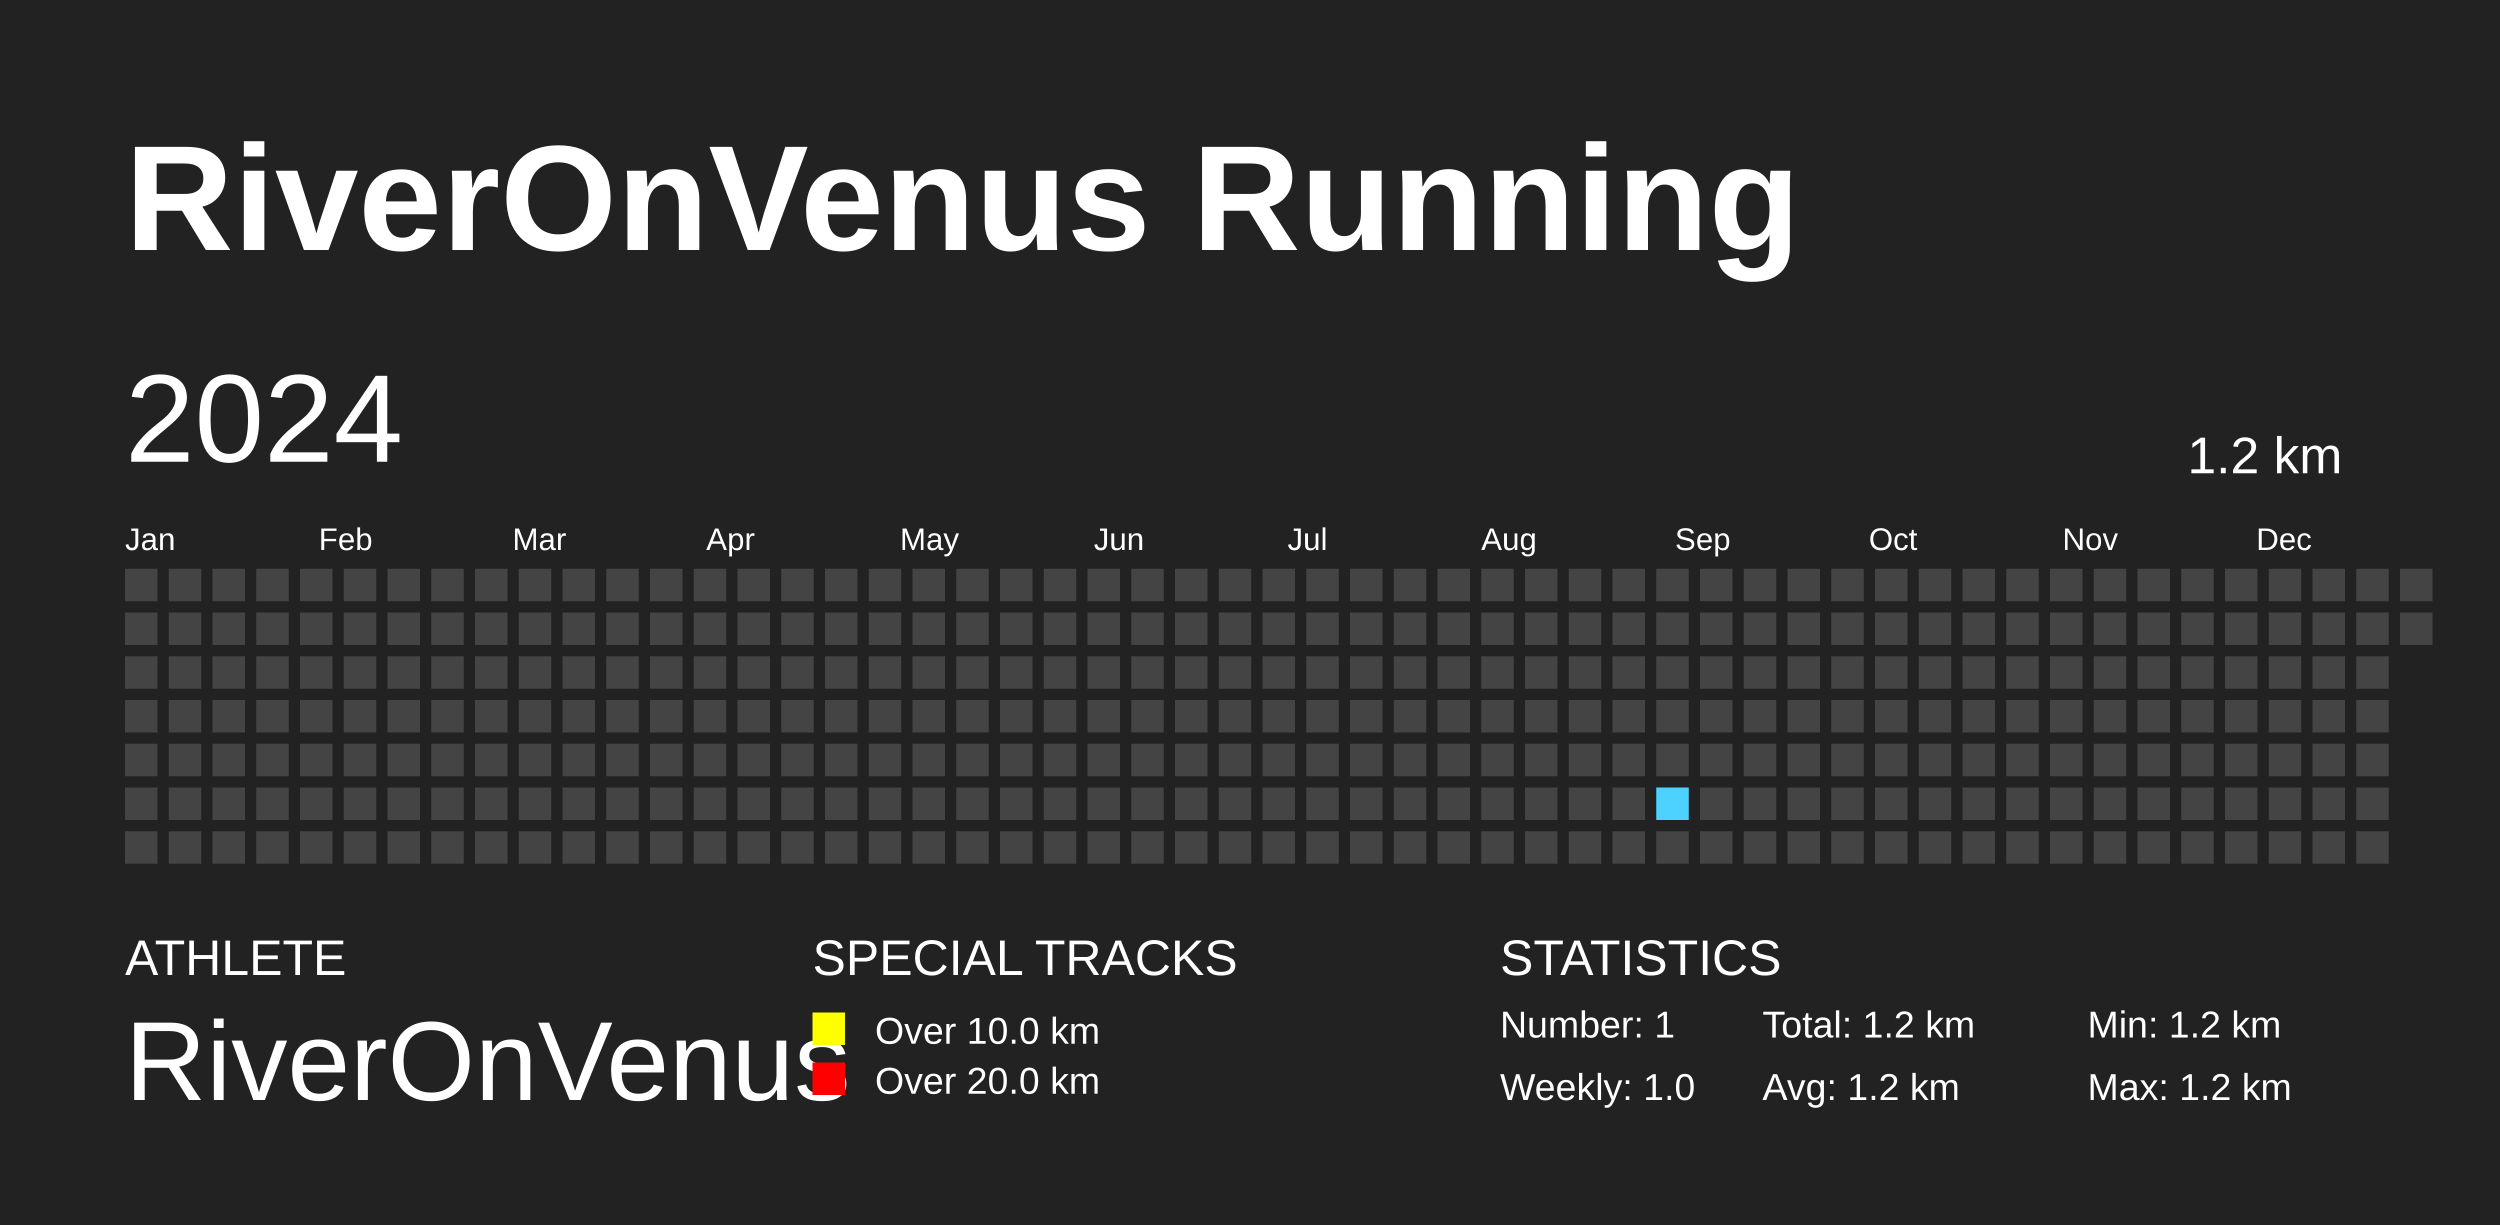
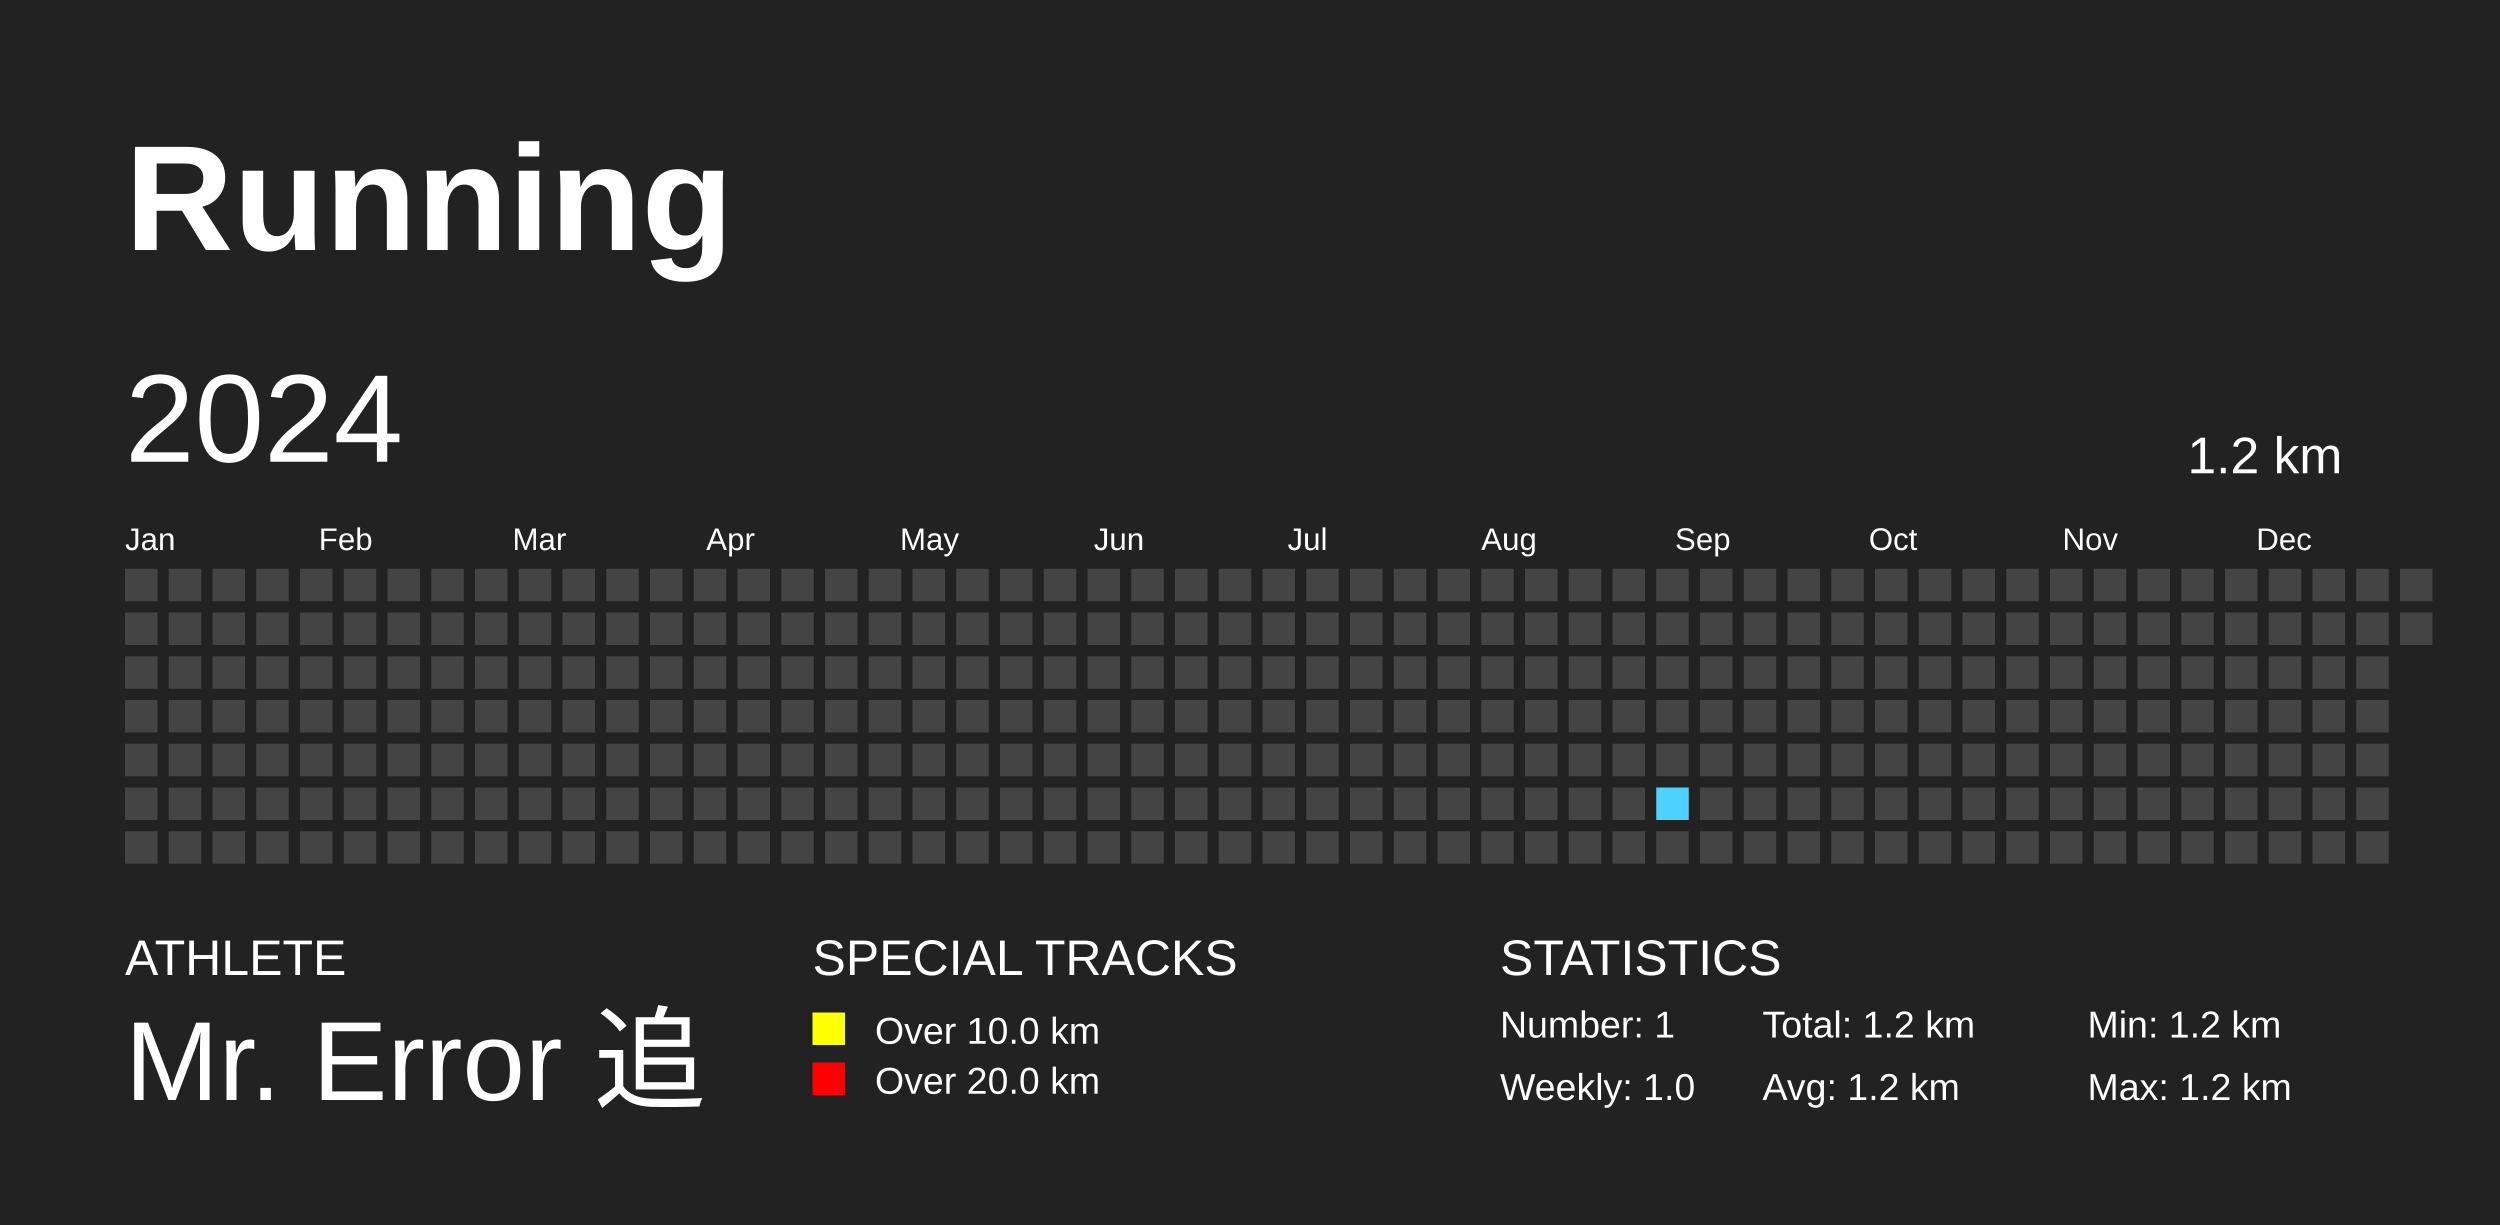
<svg xmlns="http://www.w3.org/2000/svg" baseProfile="full" height="98mm" version="1.1" viewBox="0,0,200,98" width="200mm">
  <defs />
  <rect fill="#222222" height="98" width="200" x="0" y="0" />
-   <text fill="#FFFFFF" style="font-size:12px; font-family:Arial; font-weight:bold;" x="10" y="20">RiverOnVenus Running</text>
+   <text fill="#FFFFFF" style="font-size:12px; font-family:Arial; font-weight:bold;" x="10" y="20">Running</text>
  <text fill="#FFFFFF" style="font-size:4px; font-family:Arial" x="10" y="78">ATHLETE</text>
-   <text fill="#FFFFFF" style="font-size:9px; font-family:Arial" x="10" y="88">RiverOnVenus</text>
+   <text fill="#FFFFFF" style="font-size:9px; font-family:Arial" x="10" y="88">Mr. Error 追</text>
  <text fill="#FFFFFF" style="font-size:4px; font-family:Arial" x="65" y="78">SPECIAL TRACKS</text>
  <rect fill="yellow" height="2.6" width="2.6" x="65" y="81" />
  <text fill="#FFFFFF" style="font-size:3px; font-family:Arial" x="70" y="83.5">Over 10.0 km</text>
  <rect fill="red" height="2.6" width="2.6" x="65" y="85" />
  <text fill="#FFFFFF" style="font-size:3px; font-family:Arial" x="70" y="87.5">Over 20.0 km</text>
  <text fill="#FFFFFF" style="font-size:4px; font-family:Arial" x="120" y="78">STATISTICS</text>
  <text fill="#FFFFFF" style="font-size:3px; font-family:Arial" x="120" y="83">Number: 1</text>
  <text fill="#FFFFFF" style="font-size:3px; font-family:Arial" x="120" y="88">Weekly: 1.0</text>
  <text fill="#FFFFFF" style="font-size:3px; font-family:Arial" x="141" y="83">Total: 1.2 km</text>
  <text fill="#FFFFFF" style="font-size:3px; font-family:Arial" x="141" y="88">Avg: 1.2 km</text>
  <text fill="#FFFFFF" style="font-size:3px; font-family:Arial" x="167" y="83">Min: 1.2 km</text>
  <text fill="#FFFFFF" style="font-size:3px; font-family:Arial" x="167" y="88">Max: 1.2 km</text>
  <text dominant-baseline="hanging" fill="#FFFFFF" style="font-size:10.0px; font-family:Arial;" x="10" y="30">2024</text>
  <text dominant-baseline="hanging" fill="#FFFFFF" style="font-size:4.125px; font-family:Arial;" x="175" y="35">1.2 km</text>
  <text fill="#FFFFFF" style="font-size:2.5px; font-family:Arial" x="10.0" y="44">Jan</text>
  <text fill="#FFFFFF" style="font-size:2.5px; font-family:Arial" x="25.5" y="44">Feb</text>
  <text fill="#FFFFFF" style="font-size:2.5px; font-family:Arial" x="41.0" y="44">Mar</text>
  <text fill="#FFFFFF" style="font-size:2.5px; font-family:Arial" x="56.5" y="44">Apr</text>
  <text fill="#FFFFFF" style="font-size:2.5px; font-family:Arial" x="72.0" y="44">May</text>
  <text fill="#FFFFFF" style="font-size:2.5px; font-family:Arial" x="87.5" y="44">Jun</text>
  <text fill="#FFFFFF" style="font-size:2.5px; font-family:Arial" x="103.0" y="44">Jul</text>
  <text fill="#FFFFFF" style="font-size:2.5px; font-family:Arial" x="118.5" y="44">Aug</text>
  <text fill="#FFFFFF" style="font-size:2.5px; font-family:Arial" x="134.0" y="44">Sep</text>
  <text fill="#FFFFFF" style="font-size:2.5px; font-family:Arial" x="149.5" y="44">Oct</text>
  <text fill="#FFFFFF" style="font-size:2.5px; font-family:Arial" x="165.0" y="44">Nov</text>
  <text fill="#FFFFFF" style="font-size:2.5px; font-family:Arial" x="180.5" y="44">Dec</text>
  <rect fill="#444444" height="2.6" width="2.6" x="10.0" y="45.5" />
  <rect fill="#444444" height="2.6" width="2.6" x="10.0" y="49.0" />
  <rect fill="#444444" height="2.6" width="2.6" x="10.0" y="52.5" />
  <rect fill="#444444" height="2.6" width="2.6" x="10.0" y="56.0" />
  <rect fill="#444444" height="2.6" width="2.6" x="10.0" y="59.5" />
  <rect fill="#444444" height="2.6" width="2.6" x="10.0" y="63.0" />
  <rect fill="#444444" height="2.6" width="2.6" x="10.0" y="66.5" />
  <rect fill="#444444" height="2.6" width="2.6" x="13.5" y="45.5" />
  <rect fill="#444444" height="2.6" width="2.6" x="13.5" y="49.0" />
  <rect fill="#444444" height="2.6" width="2.6" x="13.5" y="52.5" />
  <rect fill="#444444" height="2.6" width="2.6" x="13.5" y="56.0" />
  <rect fill="#444444" height="2.6" width="2.6" x="13.5" y="59.5" />
  <rect fill="#444444" height="2.6" width="2.6" x="13.5" y="63.0" />
  <rect fill="#444444" height="2.6" width="2.6" x="13.5" y="66.5" />
  <rect fill="#444444" height="2.6" width="2.6" x="17.0" y="45.5" />
  <rect fill="#444444" height="2.6" width="2.6" x="17.0" y="49.0" />
  <rect fill="#444444" height="2.6" width="2.6" x="17.0" y="52.5" />
  <rect fill="#444444" height="2.6" width="2.6" x="17.0" y="56.0" />
  <rect fill="#444444" height="2.6" width="2.6" x="17.0" y="59.5" />
  <rect fill="#444444" height="2.6" width="2.6" x="17.0" y="63.0" />
  <rect fill="#444444" height="2.6" width="2.6" x="17.0" y="66.5" />
  <rect fill="#444444" height="2.6" width="2.6" x="20.5" y="45.5" />
  <rect fill="#444444" height="2.6" width="2.6" x="20.5" y="49.0" />
  <rect fill="#444444" height="2.6" width="2.6" x="20.5" y="52.5" />
  <rect fill="#444444" height="2.6" width="2.6" x="20.5" y="56.0" />
  <rect fill="#444444" height="2.6" width="2.6" x="20.5" y="59.5" />
  <rect fill="#444444" height="2.6" width="2.6" x="20.5" y="63.0" />
  <rect fill="#444444" height="2.6" width="2.6" x="20.5" y="66.5" />
  <rect fill="#444444" height="2.6" width="2.6" x="24.0" y="45.5" />
  <rect fill="#444444" height="2.6" width="2.6" x="24.0" y="49.0" />
  <rect fill="#444444" height="2.6" width="2.6" x="24.0" y="52.5" />
  <rect fill="#444444" height="2.6" width="2.6" x="24.0" y="56.0" />
  <rect fill="#444444" height="2.6" width="2.6" x="24.0" y="59.5" />
  <rect fill="#444444" height="2.6" width="2.6" x="24.0" y="63.0" />
  <rect fill="#444444" height="2.6" width="2.6" x="24.0" y="66.5" />
  <rect fill="#444444" height="2.6" width="2.6" x="27.5" y="45.5" />
  <rect fill="#444444" height="2.6" width="2.6" x="27.5" y="49.0" />
  <rect fill="#444444" height="2.6" width="2.6" x="27.5" y="52.5" />
  <rect fill="#444444" height="2.6" width="2.6" x="27.5" y="56.0" />
  <rect fill="#444444" height="2.6" width="2.6" x="27.5" y="59.5" />
  <rect fill="#444444" height="2.6" width="2.6" x="27.5" y="63.0" />
  <rect fill="#444444" height="2.6" width="2.6" x="27.5" y="66.5" />
  <rect fill="#444444" height="2.6" width="2.6" x="31.0" y="45.5" />
  <rect fill="#444444" height="2.6" width="2.6" x="31.0" y="49.0" />
  <rect fill="#444444" height="2.6" width="2.6" x="31.0" y="52.5" />
  <rect fill="#444444" height="2.6" width="2.6" x="31.0" y="56.0" />
  <rect fill="#444444" height="2.6" width="2.6" x="31.0" y="59.5" />
  <rect fill="#444444" height="2.6" width="2.6" x="31.0" y="63.0" />
  <rect fill="#444444" height="2.6" width="2.6" x="31.0" y="66.5" />
  <rect fill="#444444" height="2.6" width="2.6" x="34.5" y="45.5" />
  <rect fill="#444444" height="2.6" width="2.6" x="34.5" y="49.0" />
  <rect fill="#444444" height="2.6" width="2.6" x="34.5" y="52.5" />
  <rect fill="#444444" height="2.6" width="2.6" x="34.5" y="56.0" />
  <rect fill="#444444" height="2.6" width="2.6" x="34.5" y="59.5" />
  <rect fill="#444444" height="2.6" width="2.6" x="34.5" y="63.0" />
  <rect fill="#444444" height="2.6" width="2.6" x="34.5" y="66.5" />
  <rect fill="#444444" height="2.6" width="2.6" x="38.0" y="45.5" />
  <rect fill="#444444" height="2.6" width="2.6" x="38.0" y="49.0" />
  <rect fill="#444444" height="2.6" width="2.6" x="38.0" y="52.5" />
  <rect fill="#444444" height="2.6" width="2.6" x="38.0" y="56.0" />
  <rect fill="#444444" height="2.6" width="2.6" x="38.0" y="59.5" />
  <rect fill="#444444" height="2.6" width="2.6" x="38.0" y="63.0" />
  <rect fill="#444444" height="2.6" width="2.6" x="38.0" y="66.5" />
  <rect fill="#444444" height="2.6" width="2.6" x="41.5" y="45.5" />
  <rect fill="#444444" height="2.6" width="2.6" x="41.5" y="49.0" />
  <rect fill="#444444" height="2.6" width="2.6" x="41.5" y="52.5" />
  <rect fill="#444444" height="2.6" width="2.6" x="41.5" y="56.0" />
  <rect fill="#444444" height="2.6" width="2.6" x="41.5" y="59.5" />
  <rect fill="#444444" height="2.6" width="2.6" x="41.5" y="63.0" />
  <rect fill="#444444" height="2.6" width="2.6" x="41.5" y="66.5" />
  <rect fill="#444444" height="2.6" width="2.6" x="45.0" y="45.5" />
  <rect fill="#444444" height="2.6" width="2.6" x="45.0" y="49.0" />
  <rect fill="#444444" height="2.6" width="2.6" x="45.0" y="52.5" />
  <rect fill="#444444" height="2.6" width="2.6" x="45.0" y="56.0" />
  <rect fill="#444444" height="2.6" width="2.6" x="45.0" y="59.5" />
  <rect fill="#444444" height="2.6" width="2.6" x="45.0" y="63.0" />
  <rect fill="#444444" height="2.6" width="2.6" x="45.0" y="66.5" />
  <rect fill="#444444" height="2.6" width="2.6" x="48.5" y="45.5" />
  <rect fill="#444444" height="2.6" width="2.6" x="48.5" y="49.0" />
  <rect fill="#444444" height="2.6" width="2.6" x="48.5" y="52.5" />
  <rect fill="#444444" height="2.6" width="2.6" x="48.5" y="56.0" />
  <rect fill="#444444" height="2.6" width="2.6" x="48.5" y="59.5" />
  <rect fill="#444444" height="2.6" width="2.6" x="48.5" y="63.0" />
  <rect fill="#444444" height="2.6" width="2.6" x="48.5" y="66.5" />
  <rect fill="#444444" height="2.6" width="2.6" x="52.0" y="45.5" />
  <rect fill="#444444" height="2.6" width="2.6" x="52.0" y="49.0" />
  <rect fill="#444444" height="2.6" width="2.6" x="52.0" y="52.5" />
  <rect fill="#444444" height="2.6" width="2.6" x="52.0" y="56.0" />
  <rect fill="#444444" height="2.6" width="2.6" x="52.0" y="59.5" />
  <rect fill="#444444" height="2.6" width="2.6" x="52.0" y="63.0" />
  <rect fill="#444444" height="2.6" width="2.6" x="52.0" y="66.5" />
  <rect fill="#444444" height="2.6" width="2.6" x="55.5" y="45.5" />
  <rect fill="#444444" height="2.6" width="2.6" x="55.5" y="49.0" />
  <rect fill="#444444" height="2.6" width="2.6" x="55.5" y="52.5" />
  <rect fill="#444444" height="2.6" width="2.6" x="55.5" y="56.0" />
  <rect fill="#444444" height="2.6" width="2.6" x="55.5" y="59.5" />
  <rect fill="#444444" height="2.6" width="2.6" x="55.5" y="63.0" />
  <rect fill="#444444" height="2.6" width="2.6" x="55.5" y="66.5" />
  <rect fill="#444444" height="2.6" width="2.6" x="59.0" y="45.5" />
  <rect fill="#444444" height="2.6" width="2.6" x="59.0" y="49.0" />
  <rect fill="#444444" height="2.6" width="2.6" x="59.0" y="52.5" />
  <rect fill="#444444" height="2.6" width="2.6" x="59.0" y="56.0" />
  <rect fill="#444444" height="2.6" width="2.6" x="59.0" y="59.5" />
  <rect fill="#444444" height="2.6" width="2.6" x="59.0" y="63.0" />
  <rect fill="#444444" height="2.6" width="2.6" x="59.0" y="66.5" />
  <rect fill="#444444" height="2.6" width="2.6" x="62.5" y="45.5" />
  <rect fill="#444444" height="2.6" width="2.6" x="62.5" y="49.0" />
  <rect fill="#444444" height="2.6" width="2.6" x="62.5" y="52.5" />
  <rect fill="#444444" height="2.6" width="2.6" x="62.5" y="56.0" />
  <rect fill="#444444" height="2.6" width="2.6" x="62.5" y="59.5" />
  <rect fill="#444444" height="2.6" width="2.6" x="62.5" y="63.0" />
  <rect fill="#444444" height="2.6" width="2.6" x="62.5" y="66.5" />
  <rect fill="#444444" height="2.6" width="2.6" x="66.0" y="45.5" />
  <rect fill="#444444" height="2.6" width="2.6" x="66.0" y="49.0" />
  <rect fill="#444444" height="2.6" width="2.6" x="66.0" y="52.5" />
  <rect fill="#444444" height="2.6" width="2.6" x="66.0" y="56.0" />
  <rect fill="#444444" height="2.6" width="2.6" x="66.0" y="59.5" />
  <rect fill="#444444" height="2.6" width="2.6" x="66.0" y="63.0" />
  <rect fill="#444444" height="2.6" width="2.6" x="66.0" y="66.5" />
  <rect fill="#444444" height="2.6" width="2.6" x="69.5" y="45.5" />
  <rect fill="#444444" height="2.6" width="2.6" x="69.5" y="49.0" />
  <rect fill="#444444" height="2.6" width="2.6" x="69.5" y="52.5" />
  <rect fill="#444444" height="2.6" width="2.6" x="69.5" y="56.0" />
  <rect fill="#444444" height="2.6" width="2.6" x="69.5" y="59.5" />
  <rect fill="#444444" height="2.6" width="2.6" x="69.5" y="63.0" />
  <rect fill="#444444" height="2.6" width="2.6" x="69.5" y="66.5" />
  <rect fill="#444444" height="2.6" width="2.6" x="73.0" y="45.5" />
  <rect fill="#444444" height="2.6" width="2.6" x="73.0" y="49.0" />
  <rect fill="#444444" height="2.6" width="2.6" x="73.0" y="52.5" />
  <rect fill="#444444" height="2.6" width="2.6" x="73.0" y="56.0" />
  <rect fill="#444444" height="2.6" width="2.6" x="73.0" y="59.5" />
  <rect fill="#444444" height="2.6" width="2.6" x="73.0" y="63.0" />
  <rect fill="#444444" height="2.6" width="2.6" x="73.0" y="66.5" />
  <rect fill="#444444" height="2.6" width="2.6" x="76.5" y="45.5" />
  <rect fill="#444444" height="2.6" width="2.6" x="76.5" y="49.0" />
  <rect fill="#444444" height="2.6" width="2.6" x="76.5" y="52.5" />
  <rect fill="#444444" height="2.6" width="2.6" x="76.5" y="56.0" />
  <rect fill="#444444" height="2.6" width="2.6" x="76.5" y="59.5" />
  <rect fill="#444444" height="2.6" width="2.6" x="76.5" y="63.0" />
  <rect fill="#444444" height="2.6" width="2.6" x="76.5" y="66.5" />
  <rect fill="#444444" height="2.6" width="2.6" x="80.0" y="45.5" />
  <rect fill="#444444" height="2.6" width="2.6" x="80.0" y="49.0" />
  <rect fill="#444444" height="2.6" width="2.6" x="80.0" y="52.5" />
  <rect fill="#444444" height="2.6" width="2.6" x="80.0" y="56.0" />
  <rect fill="#444444" height="2.6" width="2.6" x="80.0" y="59.5" />
  <rect fill="#444444" height="2.6" width="2.6" x="80.0" y="63.0" />
  <rect fill="#444444" height="2.6" width="2.6" x="80.0" y="66.5" />
  <rect fill="#444444" height="2.6" width="2.6" x="83.5" y="45.5" />
  <rect fill="#444444" height="2.6" width="2.6" x="83.5" y="49.0" />
  <rect fill="#444444" height="2.6" width="2.6" x="83.5" y="52.5" />
  <rect fill="#444444" height="2.6" width="2.6" x="83.5" y="56.0" />
  <rect fill="#444444" height="2.6" width="2.6" x="83.5" y="59.5" />
  <rect fill="#444444" height="2.6" width="2.6" x="83.5" y="63.0" />
  <rect fill="#444444" height="2.6" width="2.6" x="83.5" y="66.5" />
  <rect fill="#444444" height="2.6" width="2.6" x="87.0" y="45.5" />
  <rect fill="#444444" height="2.6" width="2.6" x="87.0" y="49.0" />
  <rect fill="#444444" height="2.6" width="2.6" x="87.0" y="52.5" />
  <rect fill="#444444" height="2.6" width="2.6" x="87.0" y="56.0" />
  <rect fill="#444444" height="2.6" width="2.6" x="87.0" y="59.5" />
  <rect fill="#444444" height="2.6" width="2.6" x="87.0" y="63.0" />
  <rect fill="#444444" height="2.6" width="2.6" x="87.0" y="66.5" />
  <rect fill="#444444" height="2.6" width="2.6" x="90.5" y="45.5" />
  <rect fill="#444444" height="2.6" width="2.6" x="90.5" y="49.0" />
  <rect fill="#444444" height="2.6" width="2.6" x="90.5" y="52.5" />
  <rect fill="#444444" height="2.6" width="2.6" x="90.5" y="56.0" />
  <rect fill="#444444" height="2.6" width="2.6" x="90.5" y="59.5" />
  <rect fill="#444444" height="2.6" width="2.6" x="90.5" y="63.0" />
  <rect fill="#444444" height="2.6" width="2.6" x="90.5" y="66.5" />
  <rect fill="#444444" height="2.6" width="2.6" x="94.0" y="45.5" />
  <rect fill="#444444" height="2.6" width="2.6" x="94.0" y="49.0" />
  <rect fill="#444444" height="2.6" width="2.6" x="94.0" y="52.5" />
  <rect fill="#444444" height="2.6" width="2.6" x="94.0" y="56.0" />
  <rect fill="#444444" height="2.6" width="2.6" x="94.0" y="59.5" />
  <rect fill="#444444" height="2.6" width="2.6" x="94.0" y="63.0" />
  <rect fill="#444444" height="2.6" width="2.6" x="94.0" y="66.5" />
  <rect fill="#444444" height="2.6" width="2.6" x="97.5" y="45.5" />
  <rect fill="#444444" height="2.6" width="2.6" x="97.5" y="49.0" />
  <rect fill="#444444" height="2.6" width="2.6" x="97.5" y="52.5" />
  <rect fill="#444444" height="2.6" width="2.6" x="97.5" y="56.0" />
  <rect fill="#444444" height="2.6" width="2.6" x="97.5" y="59.5" />
  <rect fill="#444444" height="2.6" width="2.6" x="97.5" y="63.0" />
  <rect fill="#444444" height="2.6" width="2.6" x="97.5" y="66.5" />
  <rect fill="#444444" height="2.6" width="2.6" x="101.0" y="45.5" />
  <rect fill="#444444" height="2.6" width="2.6" x="101.0" y="49.0" />
  <rect fill="#444444" height="2.6" width="2.6" x="101.0" y="52.5" />
  <rect fill="#444444" height="2.6" width="2.6" x="101.0" y="56.0" />
  <rect fill="#444444" height="2.6" width="2.6" x="101.0" y="59.5" />
  <rect fill="#444444" height="2.6" width="2.6" x="101.0" y="63.0" />
  <rect fill="#444444" height="2.6" width="2.6" x="101.0" y="66.5" />
  <rect fill="#444444" height="2.6" width="2.6" x="104.5" y="45.5" />
  <rect fill="#444444" height="2.6" width="2.6" x="104.5" y="49.0" />
  <rect fill="#444444" height="2.6" width="2.6" x="104.5" y="52.5" />
  <rect fill="#444444" height="2.6" width="2.6" x="104.5" y="56.0" />
  <rect fill="#444444" height="2.6" width="2.6" x="104.5" y="59.5" />
  <rect fill="#444444" height="2.6" width="2.6" x="104.5" y="63.0" />
  <rect fill="#444444" height="2.6" width="2.6" x="104.5" y="66.5" />
  <rect fill="#444444" height="2.6" width="2.6" x="108.0" y="45.5" />
  <rect fill="#444444" height="2.6" width="2.6" x="108.0" y="49.0" />
  <rect fill="#444444" height="2.6" width="2.6" x="108.0" y="52.5" />
  <rect fill="#444444" height="2.6" width="2.6" x="108.0" y="56.0" />
  <rect fill="#444444" height="2.6" width="2.6" x="108.0" y="59.5" />
  <rect fill="#444444" height="2.6" width="2.6" x="108.0" y="63.0" />
  <rect fill="#444444" height="2.6" width="2.6" x="108.0" y="66.5" />
  <rect fill="#444444" height="2.6" width="2.6" x="111.5" y="45.5" />
  <rect fill="#444444" height="2.6" width="2.6" x="111.5" y="49.0" />
  <rect fill="#444444" height="2.6" width="2.6" x="111.5" y="52.5" />
  <rect fill="#444444" height="2.6" width="2.6" x="111.5" y="56.0" />
  <rect fill="#444444" height="2.6" width="2.6" x="111.5" y="59.5" />
  <rect fill="#444444" height="2.6" width="2.6" x="111.5" y="63.0" />
  <rect fill="#444444" height="2.6" width="2.6" x="111.5" y="66.5" />
  <rect fill="#444444" height="2.6" width="2.6" x="115.0" y="45.5" />
  <rect fill="#444444" height="2.6" width="2.6" x="115.0" y="49.0" />
  <rect fill="#444444" height="2.6" width="2.6" x="115.0" y="52.5" />
  <rect fill="#444444" height="2.6" width="2.6" x="115.0" y="56.0" />
  <rect fill="#444444" height="2.6" width="2.6" x="115.0" y="59.5" />
  <rect fill="#444444" height="2.6" width="2.6" x="115.0" y="63.0" />
  <rect fill="#444444" height="2.6" width="2.6" x="115.0" y="66.5" />
  <rect fill="#444444" height="2.6" width="2.6" x="118.5" y="45.5" />
  <rect fill="#444444" height="2.6" width="2.6" x="118.5" y="49.0" />
  <rect fill="#444444" height="2.6" width="2.6" x="118.5" y="52.5" />
  <rect fill="#444444" height="2.6" width="2.6" x="118.5" y="56.0" />
  <rect fill="#444444" height="2.6" width="2.6" x="118.5" y="59.5" />
  <rect fill="#444444" height="2.6" width="2.6" x="118.5" y="63.0" />
  <rect fill="#444444" height="2.6" width="2.6" x="118.5" y="66.5" />
  <rect fill="#444444" height="2.6" width="2.6" x="122.0" y="45.5" />
  <rect fill="#444444" height="2.6" width="2.6" x="122.0" y="49.0" />
  <rect fill="#444444" height="2.6" width="2.6" x="122.0" y="52.5" />
  <rect fill="#444444" height="2.6" width="2.6" x="122.0" y="56.0" />
  <rect fill="#444444" height="2.6" width="2.6" x="122.0" y="59.5" />
  <rect fill="#444444" height="2.6" width="2.6" x="122.0" y="63.0" />
  <rect fill="#444444" height="2.6" width="2.6" x="122.0" y="66.5" />
  <rect fill="#444444" height="2.6" width="2.6" x="125.5" y="45.5" />
  <rect fill="#444444" height="2.6" width="2.6" x="125.5" y="49.0" />
  <rect fill="#444444" height="2.6" width="2.6" x="125.5" y="52.5" />
  <rect fill="#444444" height="2.6" width="2.6" x="125.5" y="56.0" />
  <rect fill="#444444" height="2.6" width="2.6" x="125.5" y="59.5" />
  <rect fill="#444444" height="2.6" width="2.6" x="125.5" y="63.0" />
  <rect fill="#444444" height="2.6" width="2.6" x="125.5" y="66.5" />
  <rect fill="#444444" height="2.6" width="2.6" x="129.0" y="45.5" />
  <rect fill="#444444" height="2.6" width="2.6" x="129.0" y="49.0" />
  <rect fill="#444444" height="2.6" width="2.6" x="129.0" y="52.5" />
  <rect fill="#444444" height="2.6" width="2.6" x="129.0" y="56.0" />
  <rect fill="#444444" height="2.6" width="2.6" x="129.0" y="59.5" />
  <rect fill="#444444" height="2.6" width="2.6" x="129.0" y="63.0" />
  <rect fill="#444444" height="2.6" width="2.6" x="129.0" y="66.5" />
  <rect fill="#444444" height="2.6" width="2.6" x="132.5" y="45.5" />
  <rect fill="#444444" height="2.6" width="2.6" x="132.5" y="49.0" />
  <rect fill="#444444" height="2.6" width="2.6" x="132.5" y="52.5" />
  <rect fill="#444444" height="2.6" width="2.6" x="132.5" y="56.0" />
  <rect fill="#444444" height="2.6" width="2.6" x="132.5" y="59.5" />
  <rect fill="#4DD2FF" height="2.6" width="2.6" x="132.5" y="63.0" />
  <rect fill="#444444" height="2.6" width="2.6" x="132.5" y="66.5" />
  <rect fill="#444444" height="2.6" width="2.6" x="136.0" y="45.5" />
  <rect fill="#444444" height="2.6" width="2.6" x="136.0" y="49.0" />
  <rect fill="#444444" height="2.6" width="2.6" x="136.0" y="52.5" />
  <rect fill="#444444" height="2.6" width="2.6" x="136.0" y="56.0" />
  <rect fill="#444444" height="2.6" width="2.6" x="136.0" y="59.5" />
  <rect fill="#444444" height="2.6" width="2.6" x="136.0" y="63.0" />
  <rect fill="#444444" height="2.6" width="2.6" x="136.0" y="66.5" />
  <rect fill="#444444" height="2.6" width="2.6" x="139.5" y="45.5" />
  <rect fill="#444444" height="2.6" width="2.6" x="139.5" y="49.0" />
  <rect fill="#444444" height="2.6" width="2.6" x="139.5" y="52.5" />
  <rect fill="#444444" height="2.6" width="2.6" x="139.5" y="56.0" />
  <rect fill="#444444" height="2.6" width="2.6" x="139.5" y="59.5" />
  <rect fill="#444444" height="2.6" width="2.6" x="139.5" y="63.0" />
  <rect fill="#444444" height="2.6" width="2.6" x="139.5" y="66.5" />
  <rect fill="#444444" height="2.6" width="2.6" x="143.0" y="45.5" />
  <rect fill="#444444" height="2.6" width="2.6" x="143.0" y="49.0" />
  <rect fill="#444444" height="2.6" width="2.6" x="143.0" y="52.5" />
  <rect fill="#444444" height="2.6" width="2.6" x="143.0" y="56.0" />
  <rect fill="#444444" height="2.6" width="2.6" x="143.0" y="59.5" />
  <rect fill="#444444" height="2.6" width="2.6" x="143.0" y="63.0" />
  <rect fill="#444444" height="2.6" width="2.6" x="143.0" y="66.5" />
  <rect fill="#444444" height="2.6" width="2.6" x="146.5" y="45.5" />
  <rect fill="#444444" height="2.6" width="2.6" x="146.5" y="49.0" />
  <rect fill="#444444" height="2.6" width="2.6" x="146.5" y="52.5" />
  <rect fill="#444444" height="2.6" width="2.6" x="146.5" y="56.0" />
  <rect fill="#444444" height="2.6" width="2.6" x="146.5" y="59.5" />
  <rect fill="#444444" height="2.6" width="2.6" x="146.5" y="63.0" />
  <rect fill="#444444" height="2.6" width="2.6" x="146.5" y="66.5" />
  <rect fill="#444444" height="2.6" width="2.6" x="150.0" y="45.5" />
  <rect fill="#444444" height="2.6" width="2.6" x="150.0" y="49.0" />
  <rect fill="#444444" height="2.6" width="2.6" x="150.0" y="52.5" />
  <rect fill="#444444" height="2.6" width="2.6" x="150.0" y="56.0" />
  <rect fill="#444444" height="2.6" width="2.6" x="150.0" y="59.5" />
  <rect fill="#444444" height="2.6" width="2.6" x="150.0" y="63.0" />
  <rect fill="#444444" height="2.6" width="2.6" x="150.0" y="66.5" />
  <rect fill="#444444" height="2.6" width="2.6" x="153.5" y="45.5" />
  <rect fill="#444444" height="2.6" width="2.6" x="153.5" y="49.0" />
  <rect fill="#444444" height="2.6" width="2.6" x="153.5" y="52.5" />
  <rect fill="#444444" height="2.6" width="2.6" x="153.5" y="56.0" />
  <rect fill="#444444" height="2.6" width="2.6" x="153.5" y="59.5" />
  <rect fill="#444444" height="2.6" width="2.6" x="153.5" y="63.0" />
  <rect fill="#444444" height="2.6" width="2.6" x="153.5" y="66.5" />
  <rect fill="#444444" height="2.6" width="2.6" x="157.0" y="45.5" />
  <rect fill="#444444" height="2.6" width="2.6" x="157.0" y="49.0" />
  <rect fill="#444444" height="2.6" width="2.6" x="157.0" y="52.5" />
  <rect fill="#444444" height="2.6" width="2.6" x="157.0" y="56.0" />
  <rect fill="#444444" height="2.6" width="2.6" x="157.0" y="59.5" />
  <rect fill="#444444" height="2.6" width="2.6" x="157.0" y="63.0" />
  <rect fill="#444444" height="2.6" width="2.6" x="157.0" y="66.5" />
  <rect fill="#444444" height="2.6" width="2.6" x="160.5" y="45.5" />
  <rect fill="#444444" height="2.6" width="2.6" x="160.5" y="49.0" />
  <rect fill="#444444" height="2.6" width="2.6" x="160.5" y="52.5" />
  <rect fill="#444444" height="2.6" width="2.6" x="160.5" y="56.0" />
  <rect fill="#444444" height="2.6" width="2.6" x="160.5" y="59.5" />
  <rect fill="#444444" height="2.6" width="2.6" x="160.5" y="63.0" />
  <rect fill="#444444" height="2.6" width="2.6" x="160.5" y="66.5" />
  <rect fill="#444444" height="2.6" width="2.6" x="164.0" y="45.5" />
  <rect fill="#444444" height="2.6" width="2.6" x="164.0" y="49.0" />
  <rect fill="#444444" height="2.6" width="2.6" x="164.0" y="52.5" />
  <rect fill="#444444" height="2.6" width="2.6" x="164.0" y="56.0" />
  <rect fill="#444444" height="2.6" width="2.6" x="164.0" y="59.5" />
  <rect fill="#444444" height="2.6" width="2.6" x="164.0" y="63.0" />
  <rect fill="#444444" height="2.6" width="2.6" x="164.0" y="66.5" />
  <rect fill="#444444" height="2.6" width="2.6" x="167.5" y="45.5" />
  <rect fill="#444444" height="2.6" width="2.6" x="167.5" y="49.0" />
  <rect fill="#444444" height="2.6" width="2.6" x="167.5" y="52.5" />
  <rect fill="#444444" height="2.6" width="2.6" x="167.5" y="56.0" />
  <rect fill="#444444" height="2.6" width="2.6" x="167.5" y="59.5" />
  <rect fill="#444444" height="2.6" width="2.6" x="167.5" y="63.0" />
  <rect fill="#444444" height="2.6" width="2.6" x="167.5" y="66.5" />
  <rect fill="#444444" height="2.6" width="2.6" x="171.0" y="45.5" />
  <rect fill="#444444" height="2.6" width="2.6" x="171.0" y="49.0" />
  <rect fill="#444444" height="2.6" width="2.6" x="171.0" y="52.5" />
  <rect fill="#444444" height="2.6" width="2.6" x="171.0" y="56.0" />
  <rect fill="#444444" height="2.6" width="2.6" x="171.0" y="59.5" />
  <rect fill="#444444" height="2.6" width="2.6" x="171.0" y="63.0" />
  <rect fill="#444444" height="2.6" width="2.6" x="171.0" y="66.5" />
  <rect fill="#444444" height="2.6" width="2.6" x="174.5" y="45.5" />
  <rect fill="#444444" height="2.6" width="2.6" x="174.5" y="49.0" />
  <rect fill="#444444" height="2.6" width="2.6" x="174.5" y="52.5" />
  <rect fill="#444444" height="2.6" width="2.6" x="174.5" y="56.0" />
  <rect fill="#444444" height="2.6" width="2.6" x="174.5" y="59.5" />
  <rect fill="#444444" height="2.6" width="2.6" x="174.5" y="63.0" />
  <rect fill="#444444" height="2.6" width="2.6" x="174.5" y="66.5" />
  <rect fill="#444444" height="2.6" width="2.6" x="178.0" y="45.5" />
  <rect fill="#444444" height="2.6" width="2.6" x="178.0" y="49.0" />
  <rect fill="#444444" height="2.6" width="2.6" x="178.0" y="52.5" />
  <rect fill="#444444" height="2.6" width="2.6" x="178.0" y="56.0" />
  <rect fill="#444444" height="2.6" width="2.6" x="178.0" y="59.5" />
  <rect fill="#444444" height="2.6" width="2.6" x="178.0" y="63.0" />
  <rect fill="#444444" height="2.6" width="2.6" x="178.0" y="66.5" />
  <rect fill="#444444" height="2.6" width="2.6" x="181.5" y="45.5" />
  <rect fill="#444444" height="2.6" width="2.6" x="181.5" y="49.0" />
  <rect fill="#444444" height="2.6" width="2.6" x="181.5" y="52.5" />
  <rect fill="#444444" height="2.6" width="2.6" x="181.5" y="56.0" />
  <rect fill="#444444" height="2.6" width="2.6" x="181.5" y="59.5" />
  <rect fill="#444444" height="2.6" width="2.6" x="181.5" y="63.0" />
  <rect fill="#444444" height="2.6" width="2.6" x="181.5" y="66.5" />
  <rect fill="#444444" height="2.6" width="2.6" x="185.0" y="45.5" />
  <rect fill="#444444" height="2.6" width="2.6" x="185.0" y="49.0" />
  <rect fill="#444444" height="2.6" width="2.6" x="185.0" y="52.5" />
  <rect fill="#444444" height="2.6" width="2.6" x="185.0" y="56.0" />
  <rect fill="#444444" height="2.6" width="2.6" x="185.0" y="59.5" />
  <rect fill="#444444" height="2.6" width="2.6" x="185.0" y="63.0" />
  <rect fill="#444444" height="2.6" width="2.6" x="185.0" y="66.5" />
  <rect fill="#444444" height="2.6" width="2.6" x="188.5" y="45.5" />
  <rect fill="#444444" height="2.6" width="2.6" x="188.5" y="49.0" />
  <rect fill="#444444" height="2.6" width="2.6" x="188.5" y="52.5" />
  <rect fill="#444444" height="2.6" width="2.6" x="188.5" y="56.0" />
  <rect fill="#444444" height="2.6" width="2.6" x="188.5" y="59.5" />
  <rect fill="#444444" height="2.6" width="2.6" x="188.5" y="63.0" />
  <rect fill="#444444" height="2.6" width="2.6" x="188.5" y="66.5" />
  <rect fill="#444444" height="2.6" width="2.6" x="192.0" y="45.5" />
  <rect fill="#444444" height="2.6" width="2.6" x="192.0" y="49.0" />
</svg>
